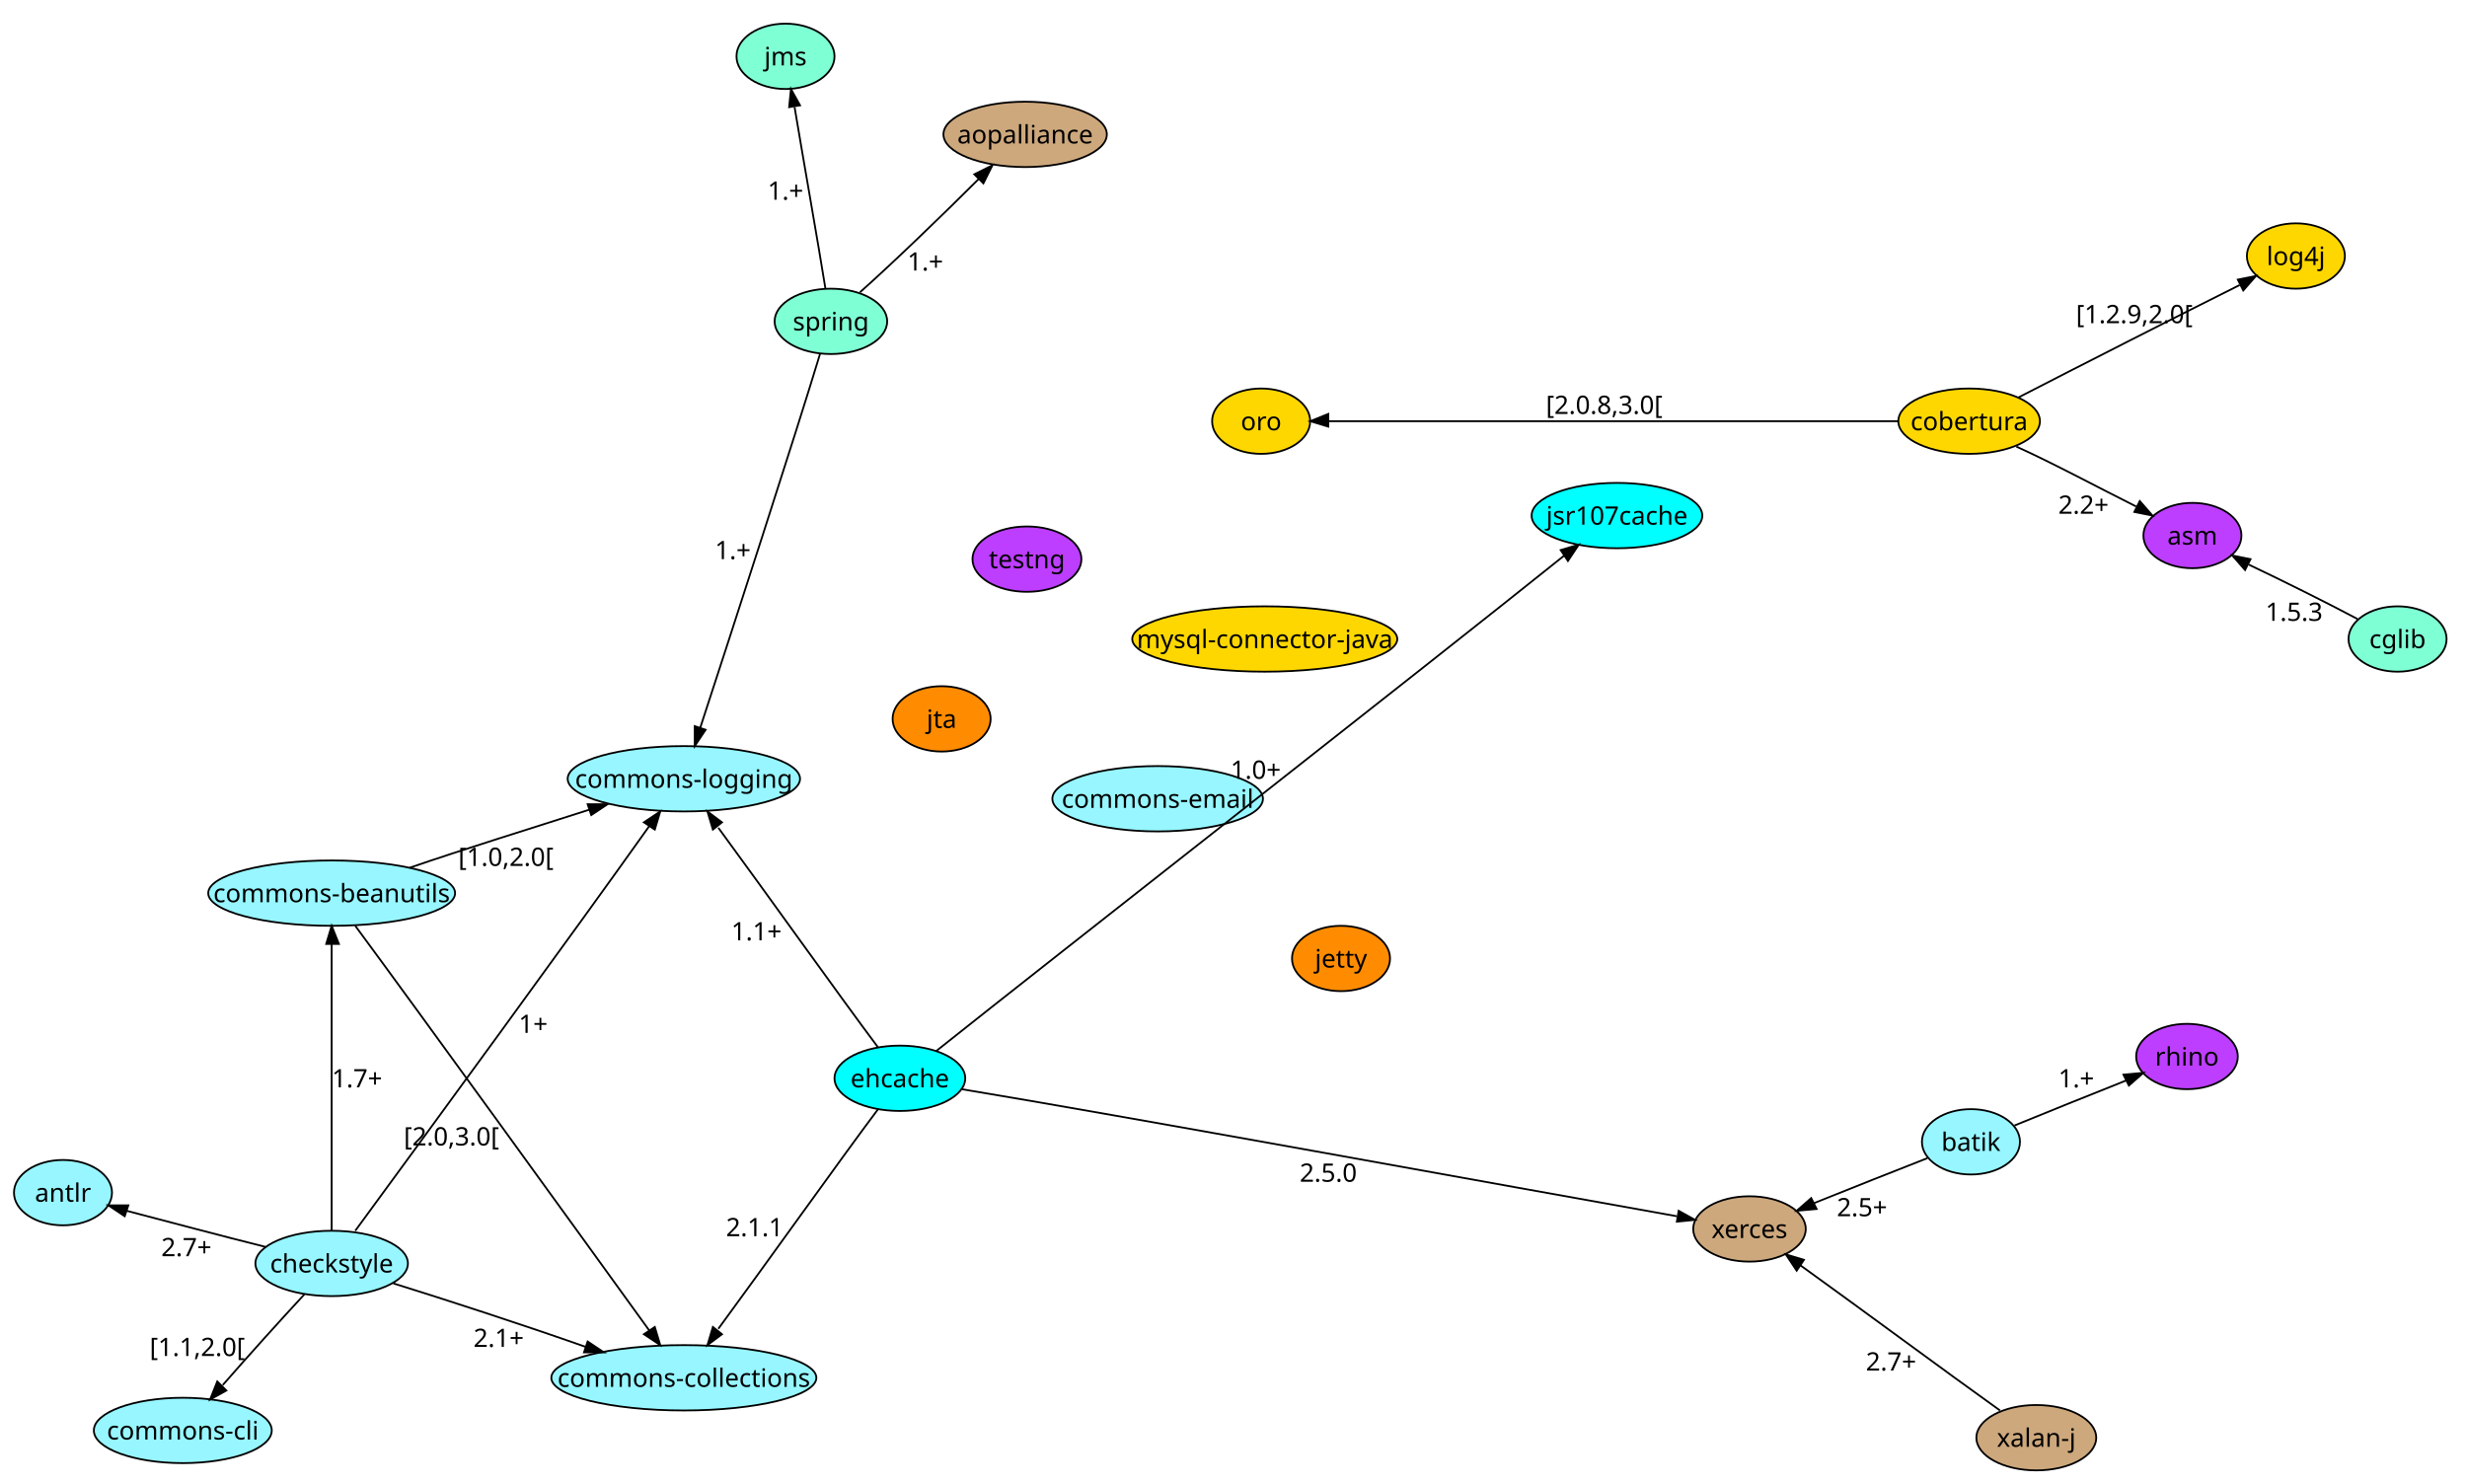
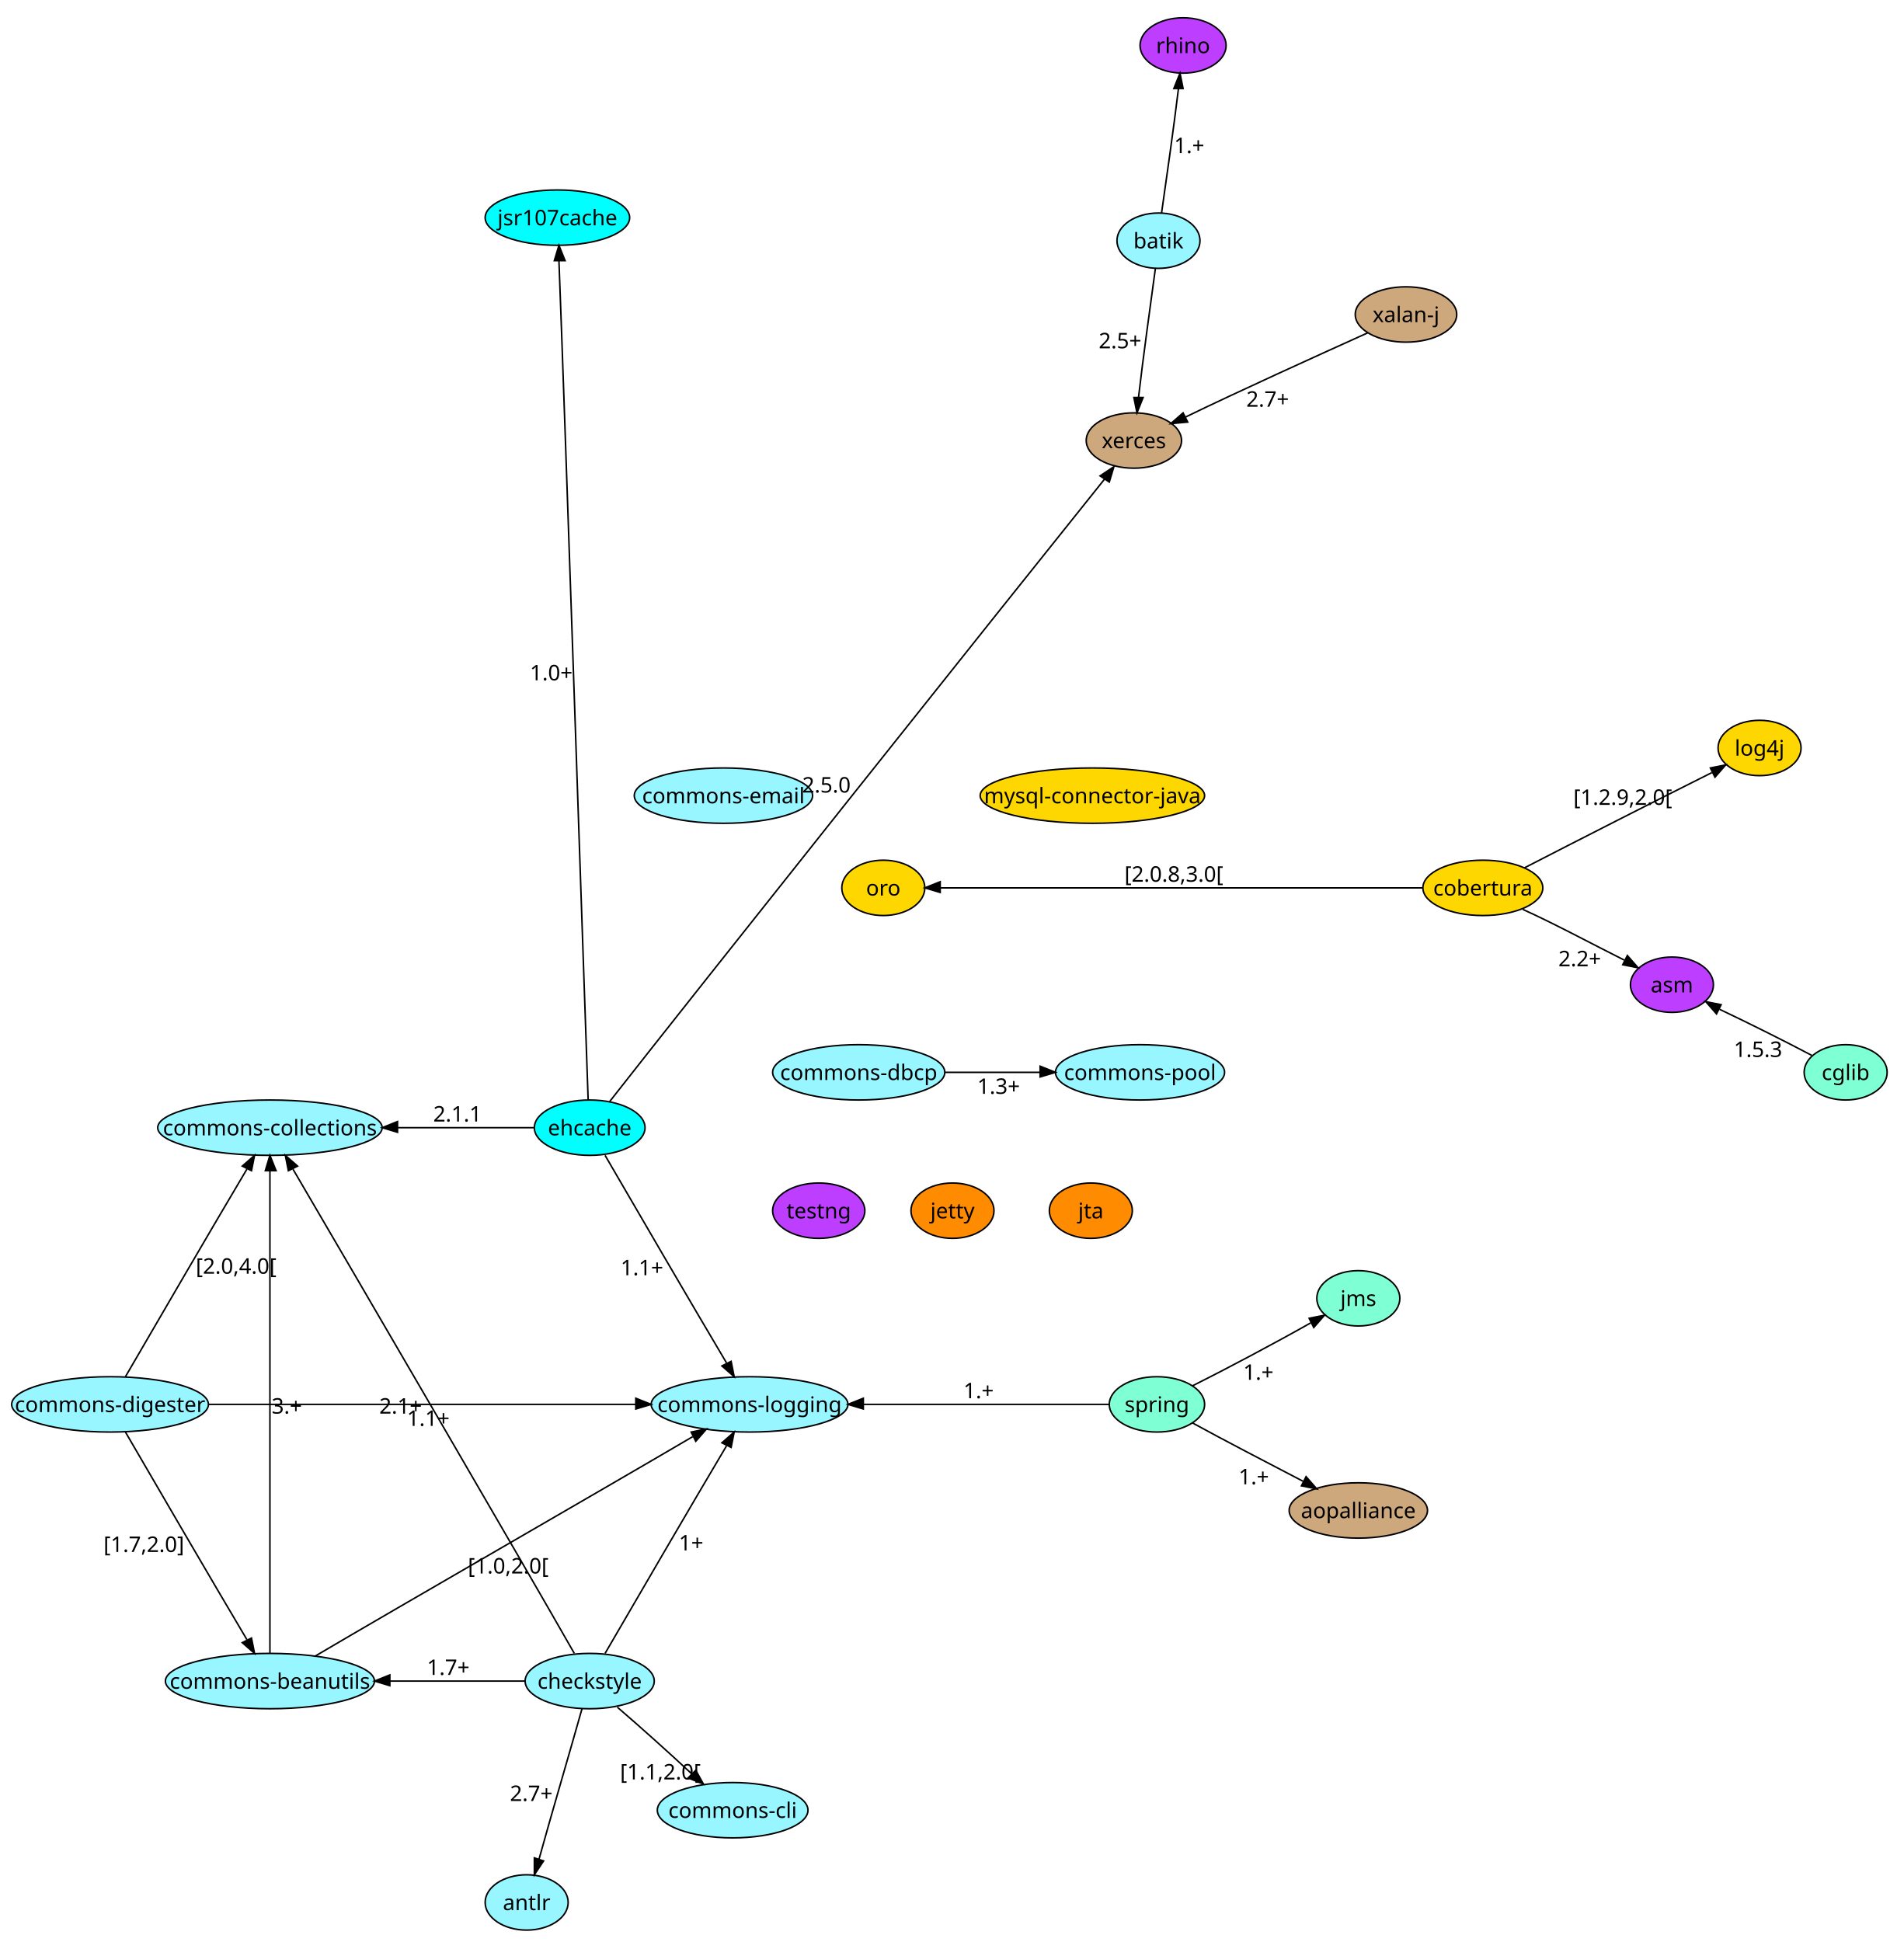
- <svg xmlns="http://www.w3.org/2000/svg" width="803pt" height="483pt" viewBox="-1 -1 802 482">
-   <g id="graph0" class="graph" transform="scale(0.590164)" style="font-family:Times-Roman;font-size:14.00;">
+ <svg xmlns="http://www.w3.org/2000/svg" width="788pt" height="804pt" viewBox="-1 -1 787 803">
+   <g id="graph0" class="graph" transform="scale(0.635634)" style="font-family:Times-Roman;font-size:14.00;">
    <g id="node3" class="node">
-       <ellipse cx="564" cy="306" rx="30" ry="18" style="fill:#bd3eff;stroke:black;" />
-       <text text-anchor="middle" x="564" y="311">testng</text>
+       <ellipse cx="531" cy="786" rx="30" ry="18" style="fill:#bd3eff;stroke:black;" />
+       <text text-anchor="middle" x="531" y="791">testng</text>
    </g>
    <g id="node6" class="node">
-       <ellipse cx="181" cy="694" rx="42" ry="18" style="fill:#97f6ff;stroke:black;" />
-       <text text-anchor="middle" x="181" y="699">checkstyle</text>
+       <ellipse cx="382" cy="1092" rx="42" ry="18" style="fill:#97f6ff;stroke:black;" />
+       <text text-anchor="middle" x="382" y="1097">checkstyle</text>
    </g>
    <g id="node8" class="node">
-       <ellipse cx="33" cy="655" rx="27" ry="18" style="fill:#97f6ff;stroke:black;" />
-       <text text-anchor="middle" x="33" y="660">antlr</text>
+       <ellipse cx="341" cy="1236" rx="27" ry="18" style="fill:#97f6ff;stroke:black;" />
+       <text text-anchor="middle" x="341" y="1241">antlr</text>
    </g>
    <g id="edge6" class="edge">
-       <path style="fill:none;stroke:black;" d="M145,685C121,679 91,671 68,665" />
-       <polygon style="fill:black;stroke:black;" points="67,668 58,662 69,662 67,668" />
-       <text text-anchor="middle" x="101" y="690">2.7+</text>
+       <path style="fill:none;stroke:black;" d="M377,1110C370,1135 357,1179 349,1208" />
+       <polygon style="fill:black;stroke:black;" points="352,1209 346,1218 346,1207 352,1209" />
+       <text text-anchor="middle" x="344" y="1170">2.7+</text>
    </g>
    <g id="node10" class="node">
-       <ellipse cx="99" cy="786" rx="49" ry="18" style="fill:#97f6ff;stroke:black;" />
-       <text text-anchor="middle" x="99" y="791">commons-cli</text>
+       <ellipse cx="475" cy="1176" rx="49" ry="18" style="fill:#97f6ff;stroke:black;" />
+       <text text-anchor="middle" x="475" y="1181">commons-cli</text>
    </g>
    <g id="edge8" class="edge">
-       <path style="fill:none;stroke:black;" d="M166,711C153,725 135,745 121,761" />
-       <polygon style="fill:black;stroke:black;" points="123,764 114,769 118,759 123,764" />
-       <text text-anchor="middle" x="107" y="745">[1.1,2.0[</text>
+       <path style="fill:none;stroke:black;" d="M400,1109C414,1121 433,1138 448,1152" />
+       <polygon style="fill:black;stroke:black;" points="451,1150 456,1159 446,1155 451,1150" />
+       <text text-anchor="middle" x="428" y="1156">[1.1,2.0[</text>
    </g>
    <g id="node12" class="node">
-       <ellipse cx="375" cy="757" rx="73" ry="18" style="fill:#97f6ff;stroke:black;" />
-       <text text-anchor="middle" x="375" y="762">commons-collections</text>
+       <ellipse cx="174" cy="732" rx="73" ry="18" style="fill:#97f6ff;stroke:black;" />
+       <text text-anchor="middle" x="174" y="737">commons-collections</text>
    </g>
    <g id="edge10" class="edge">
-       <path style="fill:none;stroke:black;" d="M215,705C244,714 287,728 321,740" />
-       <polygon style="fill:black;stroke:black;" points="322,737 331,743 320,743 322,737" />
-       <text text-anchor="middle" x="273" y="740">2.1+</text>
+       <path style="fill:none;stroke:black;" d="M372,1074C339,1016 230,829 189,759" />
+       <polygon style="fill:black;stroke:black;" points="186,760 184,750 192,757 186,760" />
+       <text text-anchor="middle" x="259" y="918">2.1+</text>
    </g>
    <g id="node14" class="node">
-       <ellipse cx="375" cy="427" rx="64" ry="18" style="fill:#97f6ff;stroke:black;" />
-       <text text-anchor="middle" x="375" y="432">commons-logging</text>
+       <ellipse cx="486" cy="912" rx="64" ry="18" style="fill:#97f6ff;stroke:black;" />
+       <text text-anchor="middle" x="486" y="917">commons-logging</text>
    </g>
    <g id="edge12" class="edge">
-       <path style="fill:none;stroke:black;" d="M194,676C227,631 317,508 356,453" />
-       <polygon style="fill:black;stroke:black;" points="353,451 362,445 359,455 353,451" />
-       <text text-anchor="middle" x="292" y="567">1+</text>
+       <path style="fill:none;stroke:black;" d="M392,1074C410,1043 449,976 471,939" />
+       <polygon style="fill:black;stroke:black;" points="468,937 476,930 474,940 468,937" />
+       <text text-anchor="middle" x="448" y="1007">1+</text>
    </g>
    <g id="node16" class="node">
-       <ellipse cx="181" cy="490" rx="68" ry="18" style="fill:#97f6ff;stroke:black;" />
-       <text text-anchor="middle" x="181" y="495">commons-beanutils</text>
+       <ellipse cx="174" cy="1092" rx="68" ry="18" style="fill:#97f6ff;stroke:black;" />
+       <text text-anchor="middle" x="174" y="1097">commons-beanutils</text>
    </g>
    <g id="edge14" class="edge">
-       <path style="fill:none;stroke:black;" d="M181,676C181,640 181,561 181,518" />
-       <polygon style="fill:black;stroke:black;" points="178,518 181,508 185,518 178,518" />
-       <text text-anchor="middle" x="195" y="597">1.7+</text>
+       <path style="fill:none;stroke:black;" d="M340,1092C315,1092 282,1092 252,1092" />
+       <polygon style="fill:black;stroke:black;" points="252,1095 242,1092 252,1088 252,1095" />
+       <text text-anchor="middle" x="290" y="1088">1.7+</text>
    </g>
    <g id="edge60" class="edge">
-       <path style="fill:none;stroke:black;" d="M194,508C228,554 317,677 356,731" />
-       <polygon style="fill:black;stroke:black;" points="359,729 362,739 353,733 359,729" />
-       <text text-anchor="middle" x="247" y="629">[2.0,3.0[</text>
+       <path style="fill:none;stroke:black;" d="M174,1074C174,1015 174,831 174,760" />
+       <polygon style="fill:black;stroke:black;" points="171,760 174,750 178,760 171,760" />
+       <text text-anchor="middle" x="185" y="918">3.+</text>
    </g>
    <g id="edge58" class="edge">
-       <path style="fill:none;stroke:black;" d="M224,476C253,466 292,454 323,444" />
-       <polygon style="fill:black;stroke:black;" points="322,441 333,441 324,447 322,441" />
-       <text text-anchor="middle" x="277" y="475">[1.0,2.0[</text>
+       <path style="fill:none;stroke:black;" d="M203,1076C259,1043 386,970 449,933" />
+       <polygon style="fill:black;stroke:black;" points="448,930 458,928 451,936 448,930" />
+       <text text-anchor="middle" x="329" y="1022">[1.0,2.0[</text>
    </g>
    <g id="node19" class="node">
-       <ellipse cx="693" cy="230" rx="27" ry="18" style="fill:gold;stroke:black;" />
-       <text text-anchor="middle" x="693" y="235">oro</text>
+       <ellipse cx="573" cy="576" rx="27" ry="18" style="fill:gold;stroke:black;" />
+       <text text-anchor="middle" x="573" y="581">oro</text>
    </g>
    <g id="node22" class="node">
-       <ellipse cx="1120" cy="790" rx="33" ry="18" style="fill:#cda87d;stroke:black;" />
-       <text text-anchor="middle" x="1120" y="795">xalan-j</text>
+       <ellipse cx="913" cy="203" rx="33" ry="18" style="fill:#cda87d;stroke:black;" />
+       <text text-anchor="middle" x="913" y="208">xalan-j</text>
    </g>
    <g id="node24" class="node">
-       <ellipse cx="962" cy="675" rx="31" ry="18" style="fill:#cda87d;stroke:black;" />
-       <text text-anchor="middle" x="962" y="680">xerces</text>
+       <ellipse cx="736" cy="285" rx="31" ry="18" style="fill:#cda87d;stroke:black;" />
+       <text text-anchor="middle" x="736" y="290">xerces</text>
    </g>
    <g id="edge20" class="edge">
-       <path style="fill:none;stroke:black;" d="M1100,775C1072,755 1022,718 990,695" />
-       <polygon style="fill:black;stroke:black;" points="988,698 982,689 992,692 988,698" />
-       <text text-anchor="middle" x="1040" y="753">2.7+</text>
+       <path style="fill:none;stroke:black;" d="M888,215C857,229 804,253 769,270" />
+       <polygon style="fill:black;stroke:black;" points="771,273 760,274 768,267 771,273" />
+       <text text-anchor="middle" x="823" y="263">2.7+</text>
    </g>
    <g id="node29" class="node">
-       <ellipse cx="889" cy="282" rx="47" ry="18" style="fill:cyan;stroke:black;" />
-       <text text-anchor="middle" x="889" y="287">jsr107cache</text>
+       <ellipse cx="361" cy="140" rx="47" ry="18" style="fill:cyan;stroke:black;" />
+       <text text-anchor="middle" x="361" y="145">jsr107cache</text>
    </g>
    <g id="node32" class="node">
-       <ellipse cx="737" cy="526" rx="27" ry="18" style="fill:darkorange;stroke:black;" />
-       <text text-anchor="middle" x="737" y="531">jetty</text>
+       <ellipse cx="618" cy="786" rx="27" ry="18" style="fill:darkorange;stroke:black;" />
+       <text text-anchor="middle" x="618" y="791">jetty</text>
    </g>
    <g id="node35" class="node">
-       <ellipse cx="1203" cy="580" rx="28" ry="18" style="fill:#bd3eff;stroke:black;" />
-       <text text-anchor="middle" x="1203" y="585">rhino</text>
+       <ellipse cx="768" cy="28" rx="28" ry="18" style="fill:#bd3eff;stroke:black;" />
+       <text text-anchor="middle" x="768" y="33">rhino</text>
    </g>
    <g id="node38" class="node">
-       <ellipse cx="1084" cy="627" rx="27" ry="18" style="fill:#97f6ff;stroke:black;" />
-       <text text-anchor="middle" x="1084" y="632">batik</text>
+       <ellipse cx="752" cy="155" rx="27" ry="18" style="fill:#97f6ff;stroke:black;" />
+       <text text-anchor="middle" x="752" y="160">batik</text>
    </g>
    <g id="edge34" class="edge">
-       <path style="fill:none;stroke:black;" d="M1060,636C1042,643 1017,653 997,661" />
-       <polygon style="fill:black;stroke:black;" points="999,664 988,665 996,658 999,664" />
-       <text text-anchor="middle" x="1024" y="668">2.5+</text>
+       <path style="fill:none;stroke:black;" d="M750,173C747,195 742,231 739,257" />
+       <polygon style="fill:black;stroke:black;" points="742,257 738,267 736,257 742,257" />
+       <text text-anchor="middle" x="727" y="225">2.5+</text>
    </g>
    <g id="edge32" class="edge">
-       <path style="fill:none;stroke:black;" d="M1108,618C1125,611 1150,601 1170,593" />
-       <polygon style="fill:black;stroke:black;" points="1168,590 1179,589 1171,596 1168,590" />
-       <text text-anchor="middle" x="1142" y="597">1.+</text>
+       <path style="fill:none;stroke:black;" d="M754,137C757,116 762,81 765,56" />
+       <polygon style="fill:black;stroke:black;" points="762,56 766,46 768,56 762,56" />
+       <text text-anchor="middle" x="772" y="98">1.+</text>
    </g>
    <g id="node43" class="node">
-       <ellipse cx="695" cy="350" rx="73" ry="18" style="fill:gold;stroke:black;" />
-       <text text-anchor="middle" x="695" y="355">mysql-connector-java</text>
+       <ellipse cx="709" cy="516" rx="73" ry="18" style="fill:gold;stroke:black;" />
+       <text text-anchor="middle" x="709" y="521">mysql-connector-java</text>
    </g>
    <g id="node46" class="node">
-       <ellipse cx="563" cy="72" rx="45" ry="18" style="fill:#cda87d;stroke:black;" />
-       <text text-anchor="middle" x="563" y="77">aopalliance</text>
+       <ellipse cx="882" cy="981" rx="45" ry="18" style="fill:#cda87d;stroke:black;" />
+       <text text-anchor="middle" x="882" y="986">aopalliance</text>
    </g>
    <g id="node49" class="node">
-       <ellipse cx="456" cy="175" rx="31" ry="18" style="fill:aquamarine;stroke:black;" />
-       <text text-anchor="middle" x="456" y="180">spring</text>
+       <ellipse cx="751" cy="912" rx="31" ry="18" style="fill:aquamarine;stroke:black;" />
+       <text text-anchor="middle" x="751" y="917">spring</text>
    </g>
    <g id="edge44" class="edge">
-       <path style="fill:none;stroke:black;" d="M450,193C437,236 401,347 384,399" />
-       <polygon style="fill:black;stroke:black;" points="387,400 381,409 381,398 387,400" />
-       <text text-anchor="middle" x="402" y="306">1.+</text>
+       <path style="fill:none;stroke:black;" d="M720,912C681,912 613,912 560,912" />
+       <polygon style="fill:black;stroke:black;" points="560,915 550,912 560,908 560,915" />
+       <text text-anchor="middle" x="635" y="908">1.+</text>
    </g>
    <g id="edge42" class="edge">
-       <path style="fill:none;stroke:black;" d="M472,159C490,143 518,116 538,96" />
-       <polygon style="fill:black;stroke:black;" points="535,94 545,89 540,99 535,94" />
-       <text text-anchor="middle" x="508" y="147">1.+</text>
+       <path style="fill:none;stroke:black;" d="M774,924C794,935 823,950 846,962" />
+       <polygon style="fill:black;stroke:black;" points="848,959 855,967 845,965 848,959" />
+       <text text-anchor="middle" x="814" y="964">1.+</text>
    </g>
    <g id="node53" class="node">
-       <ellipse cx="431" cy="29" rx="27" ry="18" style="fill:aquamarine;stroke:black;" />
-       <text text-anchor="middle" x="431" y="34">jms</text>
+       <ellipse cx="882" cy="843" rx="27" ry="18" style="fill:aquamarine;stroke:black;" />
+       <text text-anchor="middle" x="882" y="848">jms</text>
    </g>
    <g id="edge46" class="edge">
-       <path style="fill:none;stroke:black;" d="M453,157C449,132 441,87 436,57" />
-       <polygon style="fill:black;stroke:black;" points="433,57 434,47 439,56 433,57" />
-       <text text-anchor="middle" x="431" y="108">1.+</text>
+       <path style="fill:none;stroke:black;" d="M774,900C796,889 828,872 851,859" />
+       <polygon style="fill:black;stroke:black;" points="850,856 860,854 853,862 850,856" />
+       <text text-anchor="middle" x="817" y="896">1.+</text>
    </g>
    <g id="node58" class="node">
-       <ellipse cx="517" cy="394" rx="27" ry="18" style="fill:darkorange;stroke:black;" />
-       <text text-anchor="middle" x="517" y="399">jta</text>
+       <ellipse cx="708" cy="786" rx="27" ry="18" style="fill:darkorange;stroke:black;" />
+       <text text-anchor="middle" x="708" y="791">jta</text>
    </g>
    <g id="node61" class="node">
-       <ellipse cx="1206" cy="293" rx="27" ry="18" style="fill:#bd3eff;stroke:black;" />
-       <text text-anchor="middle" x="1206" y="298">asm</text>
+       <ellipse cx="1086" cy="639" rx="27" ry="18" style="fill:#bd3eff;stroke:black;" />
+       <text text-anchor="middle" x="1086" y="644">asm</text>
    </g>
    <g id="node70" class="node">
-       <ellipse cx="636" cy="438" rx="58" ry="18" style="fill:#97f6ff;stroke:black;" />
-       <text text-anchor="middle" x="636" y="443">commons-email</text>
-     </g>
-     <g id="node73" class="node">
-       <ellipse cx="1083" cy="230" rx="39" ry="18" style="fill:gold;stroke:black;" />
-       <text text-anchor="middle" x="1083" y="235">cobertura</text>
-     </g>
-     <g id="edge68" class="edge">
-       <path style="fill:none;stroke:black;" d="M1044,230C969,230 804,230 730,230" />
-       <polygon style="fill:black;stroke:black;" points="730,233 720,230 730,226 730,233" />
-       <text text-anchor="middle" x="882" y="226">[2.0.8,3.0[</text>
-     </g>
-     <g id="edge70" class="edge">
-       <path style="fill:none;stroke:black;" d="M1109,244C1129,253 1155,267 1175,277" />
-       <polygon style="fill:black;stroke:black;" points="1177,274 1184,282 1174,280 1177,274" />
-       <text text-anchor="middle" x="1146" y="281">2.2+</text>
-     </g>
-     <g id="node75" class="node">
-       <ellipse cx="1263" cy="139" rx="27" ry="18" style="fill:gold;stroke:black;" />
-       <text text-anchor="middle" x="1263" y="144">log4j</text>
-     </g>
-     <g id="edge66" class="edge">
-       <path style="fill:none;stroke:black;" d="M1110,217C1143,200 1198,172 1232,155" />
-       <polygon style="fill:black;stroke:black;" points="1231,152 1241,150 1234,158 1231,152" />
-       <text text-anchor="middle" x="1174" y="176">[1.2.9,2.0[</text>
-     </g>
-     <g id="node82" class="node">
-       <ellipse cx="1319" cy="350" rx="27" ry="18" style="fill:aquamarine;stroke:black;" />
-       <text text-anchor="middle" x="1319" y="355">cglib</text>
+       <ellipse cx="557" cy="696" rx="56" ry="18" style="fill:#97f6ff;stroke:black;" />
+       <text text-anchor="middle" x="557" y="701">commons-dbcp</text>
+     </g>
+     <g id="node72" class="node">
+       <ellipse cx="740" cy="696" rx="55" ry="18" style="fill:#97f6ff;stroke:black;" />
+       <text text-anchor="middle" x="740" y="701">commons-pool</text>
+     </g>
+     <g id="edge64" class="edge">
+       <path style="fill:none;stroke:black;" d="M613,696C633,696 655,696 675,696" />
+       <polygon style="fill:black;stroke:black;" points="675,692 685,696 675,699 675,692" />
+       <text text-anchor="middle" x="648" y="710">1.3+</text>
+     </g>
+     <g id="node78" class="node">
+       <ellipse cx="469" cy="516" rx="58" ry="18" style="fill:#97f6ff;stroke:black;" />
+       <text text-anchor="middle" x="469" y="521">commons-email</text>
+     </g>
+     <g id="node80" class="node">
+       <ellipse cx="70" cy="912" rx="64" ry="18" style="fill:#97f6ff;stroke:black;" />
+       <text text-anchor="middle" x="70" y="917">commons-digester</text>
    </g>
    <g id="edge76" class="edge">
-       <path style="fill:none;stroke:black;" d="M1297,339C1280,330 1256,318 1237,309" />
-       <polygon style="fill:black;stroke:black;" points="1235,312 1228,304 1238,306 1235,312" />
-       <text text-anchor="middle" x="1262" y="340">1.5.3</text>
-     </g>
-     <g id="node86" class="node">
-       <ellipse cx="494" cy="592" rx="36" ry="18" style="fill:cyan;stroke:black;" />
-       <text text-anchor="middle" x="494" y="597">ehcache</text>
-     </g>
-     <g id="edge82" class="edge">
-       <path style="fill:none;stroke:black;" d="M482,609C461,637 419,696 394,730" />
-       <polygon style="fill:black;stroke:black;" points="396,733 388,739 391,729 396,733" />
-       <text text-anchor="middle" x="414" y="679">2.1.1</text>
-     </g>
-     <g id="edge80" class="edge">
-       <path style="fill:none;stroke:black;" d="M482,575C461,547 419,488 394,454" />
-       <polygon style="fill:black;stroke:black;" points="391,455 388,445 396,451 391,455" />
-       <text text-anchor="middle" x="415" y="516">1.1+</text>
-     </g>
-     <g id="edge84" class="edge">
-       <path style="fill:none;stroke:black;" d="M528,598C613,612 832,652 922,668" />
-       <polygon style="fill:black;stroke:black;" points="923,665 932,670 922,671 923,665" />
-       <text text-anchor="middle" x="730" y="649">2.5.0</text>
-     </g>
-     <g id="edge87" class="edge">
-       <path style="fill:none;stroke:black;" d="M514,577C578,526 784,365 860,304" />
-       <polygon style="fill:black;stroke:black;" points="858,301 868,298 862,307 858,301" />
-       <text text-anchor="middle" x="690" y="427">1.0+</text>
+       <path style="fill:none;stroke:black;" d="M80,894C98,863 137,796 159,759" />
+       <polygon style="fill:black;stroke:black;" points="156,757 164,750 162,760 156,757" />
+       <text text-anchor="middle" x="152" y="827">[2.0,4.0[</text>
+     </g>
+     <g id="edge72" class="edge">
+       <path style="fill:none;stroke:black;" d="M134,912C209,912 333,912 412,912" />
+       <polygon style="fill:black;stroke:black;" points="412,908 422,912 412,915 412,908" />
+       <text text-anchor="middle" x="277" y="926">1.1+</text>
+     </g>
+     <g id="edge74" class="edge">
+       <path style="fill:none;stroke:black;" d="M80,930C98,961 137,1028 159,1065" />
+       <polygon style="fill:black;stroke:black;" points="162,1064 164,1074 156,1067 162,1064" />
+       <text text-anchor="middle" x="92" y="1008">[1.7,2.0]</text>
+     </g>
+     <g id="node98" class="node">
+       <ellipse cx="963" cy="576" rx="39" ry="18" style="fill:gold;stroke:black;" />
+       <text text-anchor="middle" x="963" y="581">cobertura</text>
+     </g>
+     <g id="edge94" class="edge">
+       <path style="fill:none;stroke:black;" d="M924,576C849,576 684,576 610,576" />
+       <polygon style="fill:black;stroke:black;" points="610,579 600,576 610,572 610,579" />
+       <text text-anchor="middle" x="762" y="572">[2.0.8,3.0[</text>
+     </g>
+     <g id="edge96" class="edge">
+       <path style="fill:none;stroke:black;" d="M989,590C1009,599 1035,613 1055,623" />
+       <polygon style="fill:black;stroke:black;" points="1057,620 1064,628 1054,626 1057,620" />
+       <text text-anchor="middle" x="1026" y="627">2.2+</text>
+     </g>
+     <g id="node100" class="node">
+       <ellipse cx="1143" cy="485" rx="27" ry="18" style="fill:gold;stroke:black;" />
+       <text text-anchor="middle" x="1143" y="490">log4j</text>
+     </g>
+     <g id="edge92" class="edge">
+       <path style="fill:none;stroke:black;" d="M990,563C1023,546 1078,518 1112,501" />
+       <polygon style="fill:black;stroke:black;" points="1111,498 1121,496 1114,504 1111,498" />
+       <text text-anchor="middle" x="1054" y="522">[1.2.9,2.0[</text>
+     </g>
+     <g id="node107" class="node">
+       <ellipse cx="1199" cy="696" rx="27" ry="18" style="fill:aquamarine;stroke:black;" />
+       <text text-anchor="middle" x="1199" y="701">cglib</text>
+     </g>
+     <g id="edge102" class="edge">
+       <path style="fill:none;stroke:black;" d="M1177,685C1160,676 1136,664 1117,655" />
+       <polygon style="fill:black;stroke:black;" points="1115,658 1108,650 1118,652 1115,658" />
+       <text text-anchor="middle" x="1142" y="686">1.5.3</text>
+     </g>
+     <g id="node111" class="node">
+       <ellipse cx="382" cy="732" rx="36" ry="18" style="fill:cyan;stroke:black;" />
+       <text text-anchor="middle" x="382" y="737">ehcache</text>
+     </g>
+     <g id="edge108" class="edge">
+       <path style="fill:none;stroke:black;" d="M346,732C322,732 288,732 257,732" />
+       <polygon style="fill:black;stroke:black;" points="257,735 247,732 257,728 257,735" />
+       <text text-anchor="middle" x="296" y="728">2.1.1</text>
+     </g>
+     <g id="edge106" class="edge">
+       <path style="fill:none;stroke:black;" d="M392,750C410,781 449,848 471,885" />
+       <polygon style="fill:black;stroke:black;" points="474,884 476,894 468,887 474,884" />
+       <text text-anchor="middle" x="416" y="828">1.1+</text>
+     </g>
+     <g id="edge110" class="edge">
+       <path style="fill:none;stroke:black;" d="M395,715C449,646 652,391 717,310" />
+       <polygon style="fill:black;stroke:black;" points="714,308 723,302 720,312 714,308" />
+       <text text-anchor="middle" x="536" y="514">2.5.0</text>
+     </g>
+     <g id="edge113" class="edge">
+       <path style="fill:none;stroke:black;" d="M381,714C378,630 366,272 362,168" />
+       <polygon style="fill:black;stroke:black;" points="359,168 362,158 366,168 359,168" />
+       <text text-anchor="middle" x="357" y="441">1.0+</text>
    </g>
  </g>
</svg>
